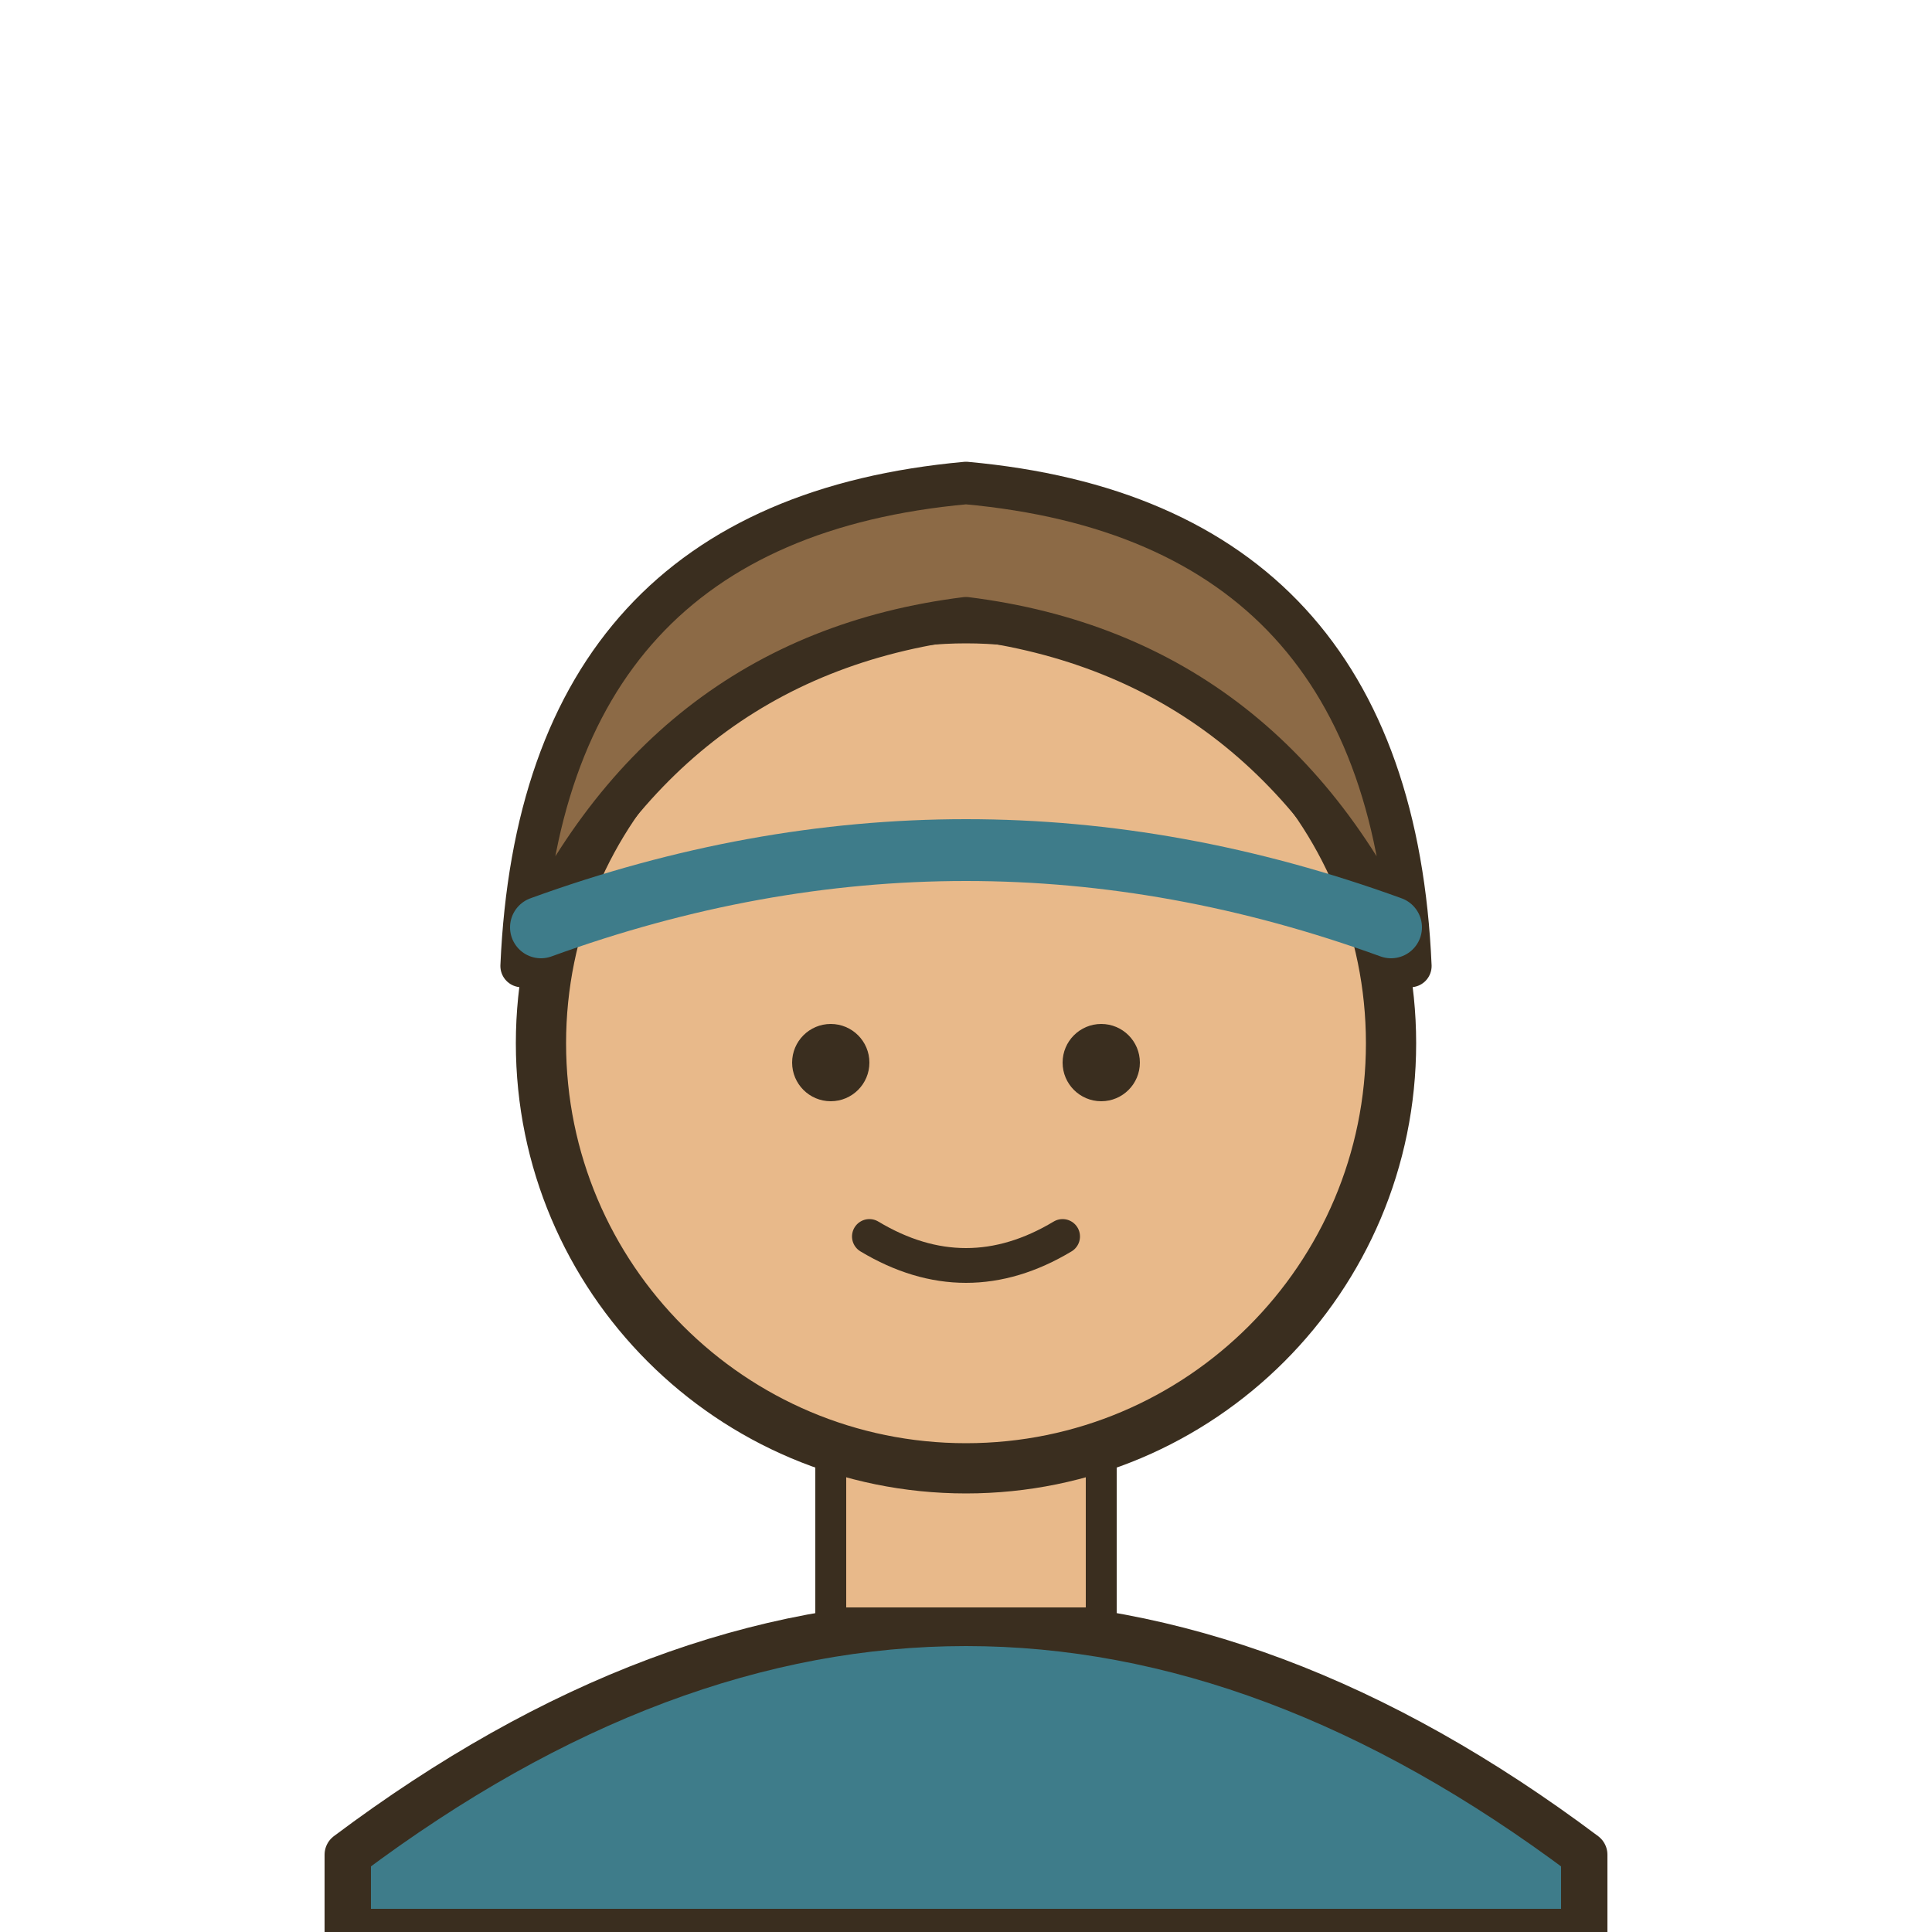
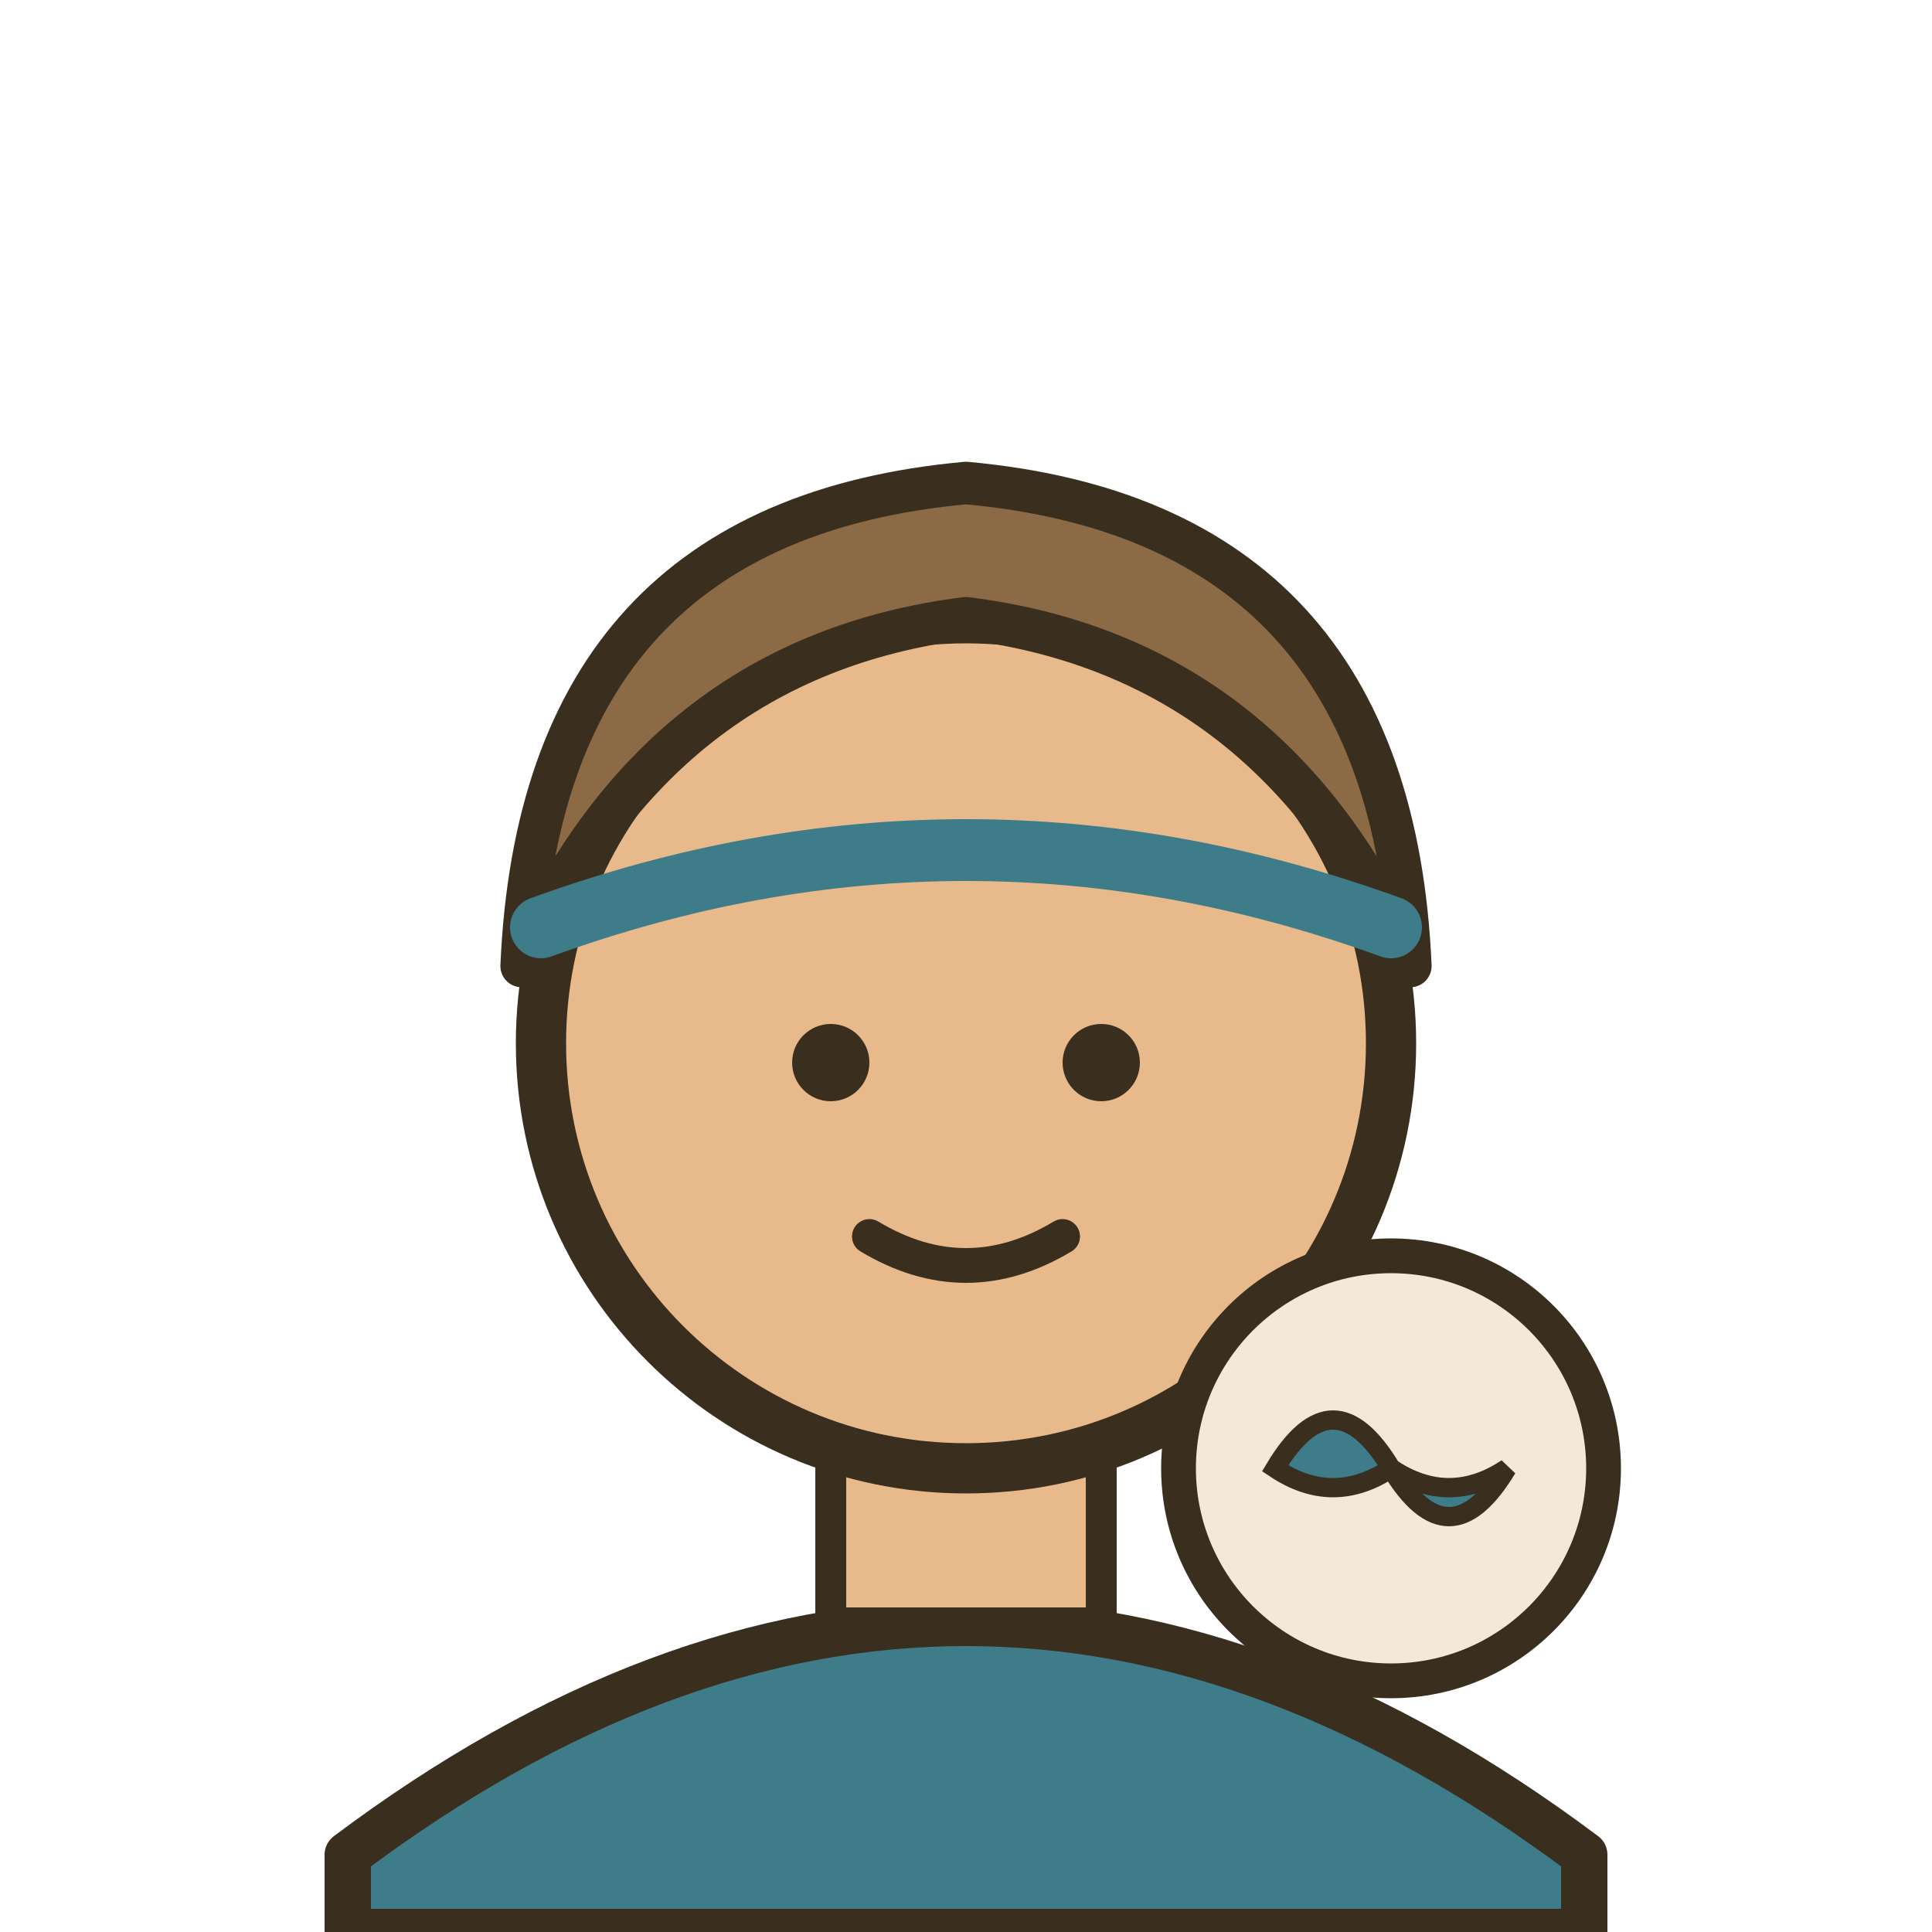
<svg xmlns="http://www.w3.org/2000/svg" viewBox="0 0 100 100" width="100" height="100" preserveAspectRatio="none">
  <path d="M 18 96 Q 50 72 82 96 L 82 100 L 18 100 Z" fill="#3E7C8A" stroke="#3A2E1F" stroke-width="2.4" stroke-linejoin="round" />
  <rect x="43" y="68" width="14" height="16" fill="#E8B98A" stroke="#3A2E1F" stroke-width="1.6" />
  <circle cx="50" cy="54" r="22" fill="#E8B98A" stroke="#3A2E1F" stroke-width="2.6" />
  <path d="M 27 50 Q 28 27 50 25 Q 72 27 73 50 Q 66 34 50 32 Q 34 34 27 50 Z" fill="#8C6A46" stroke="#3A2E1F" stroke-width="2.2" stroke-linejoin="round" />
  <circle cx="43" cy="55" r="2" fill="#3A2E1F" />
  <circle cx="57" cy="55" r="2" fill="#3A2E1F" />
  <path d="M 45 64 Q 50 67 55 64" stroke="#3A2E1F" stroke-width="1.8" fill="none" stroke-linecap="round" />
  <path d="M 28 48 Q 50 40 72 48" stroke="#3E7C8A" stroke-width="3.2" fill="none" stroke-linecap="round" />
+   <circle cx="72" cy="76" r="11" fill="#F4E9D8" stroke="#3A2E1F" stroke-width="1.8" />
+   <g transform="translate(22 26)">
+     <path d="M -6 0 Q -3 -5 0 0 Q 3 5 6 0 Q 3 2 0 0 Q -3 2 -6 0 Z" fill="#3E7C8A" stroke="#3A2E1F" stroke-width="1" transform="translate(50 50)" />
+   </g>
</svg>
